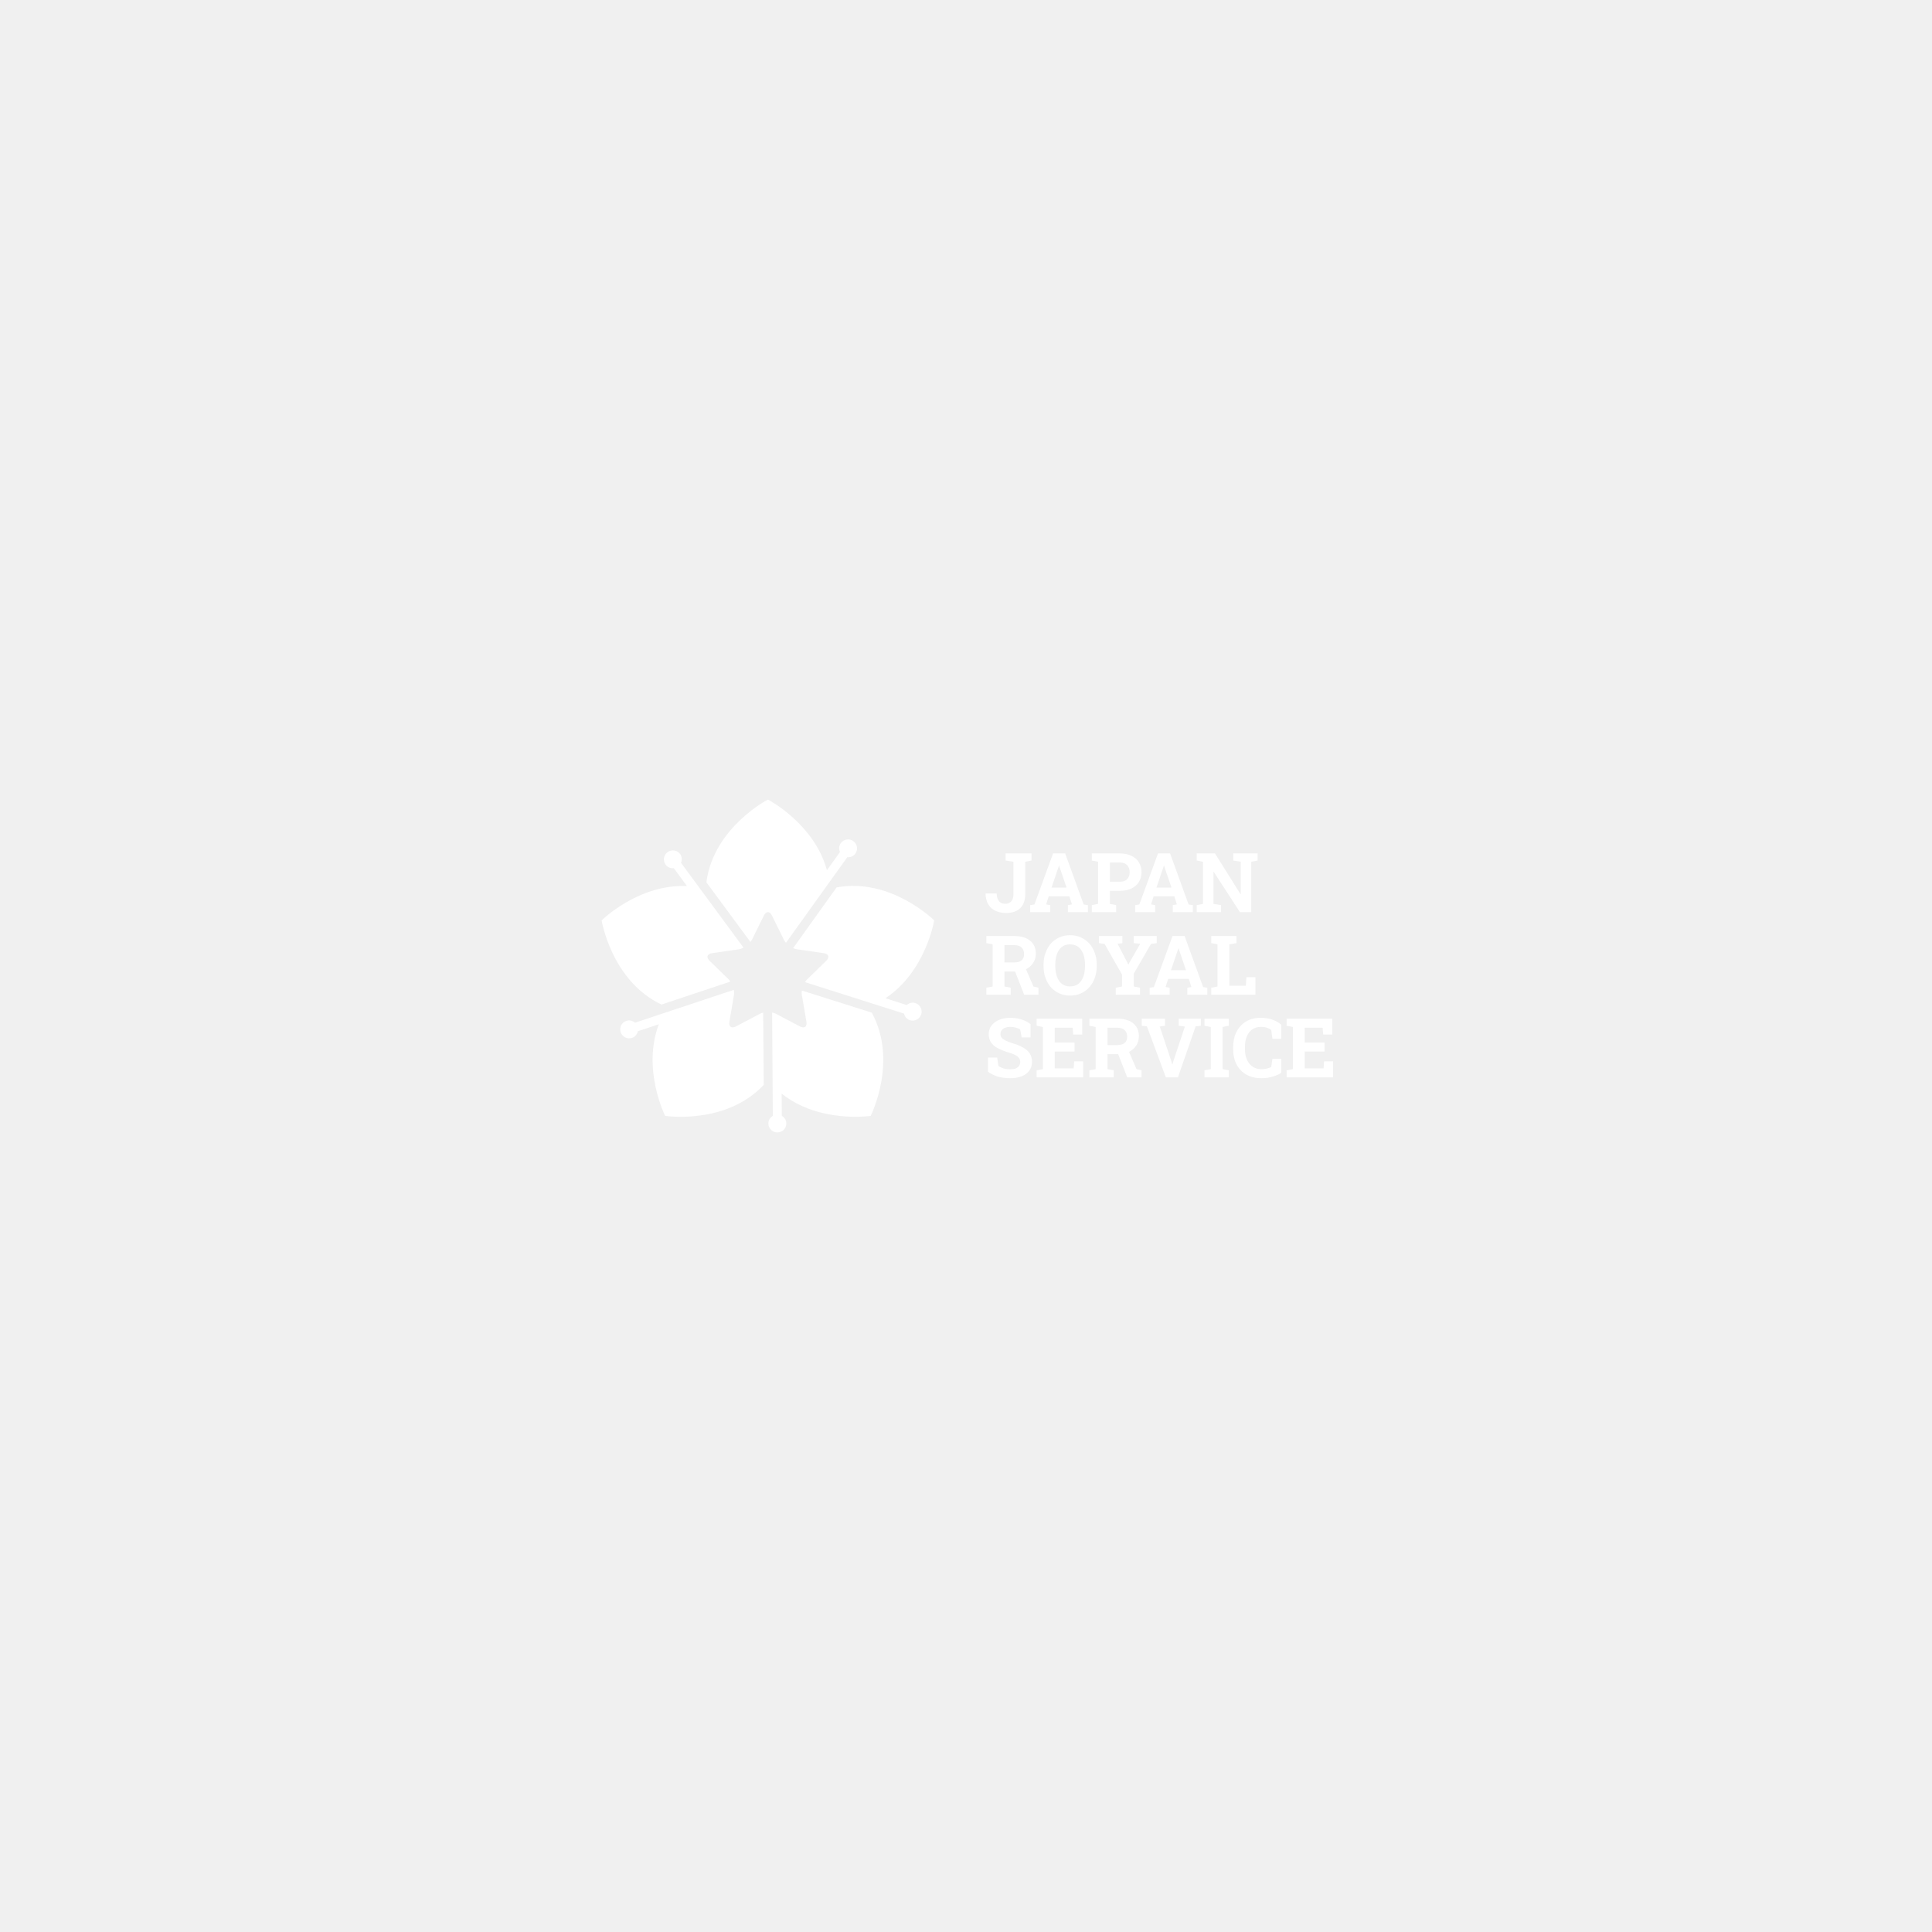
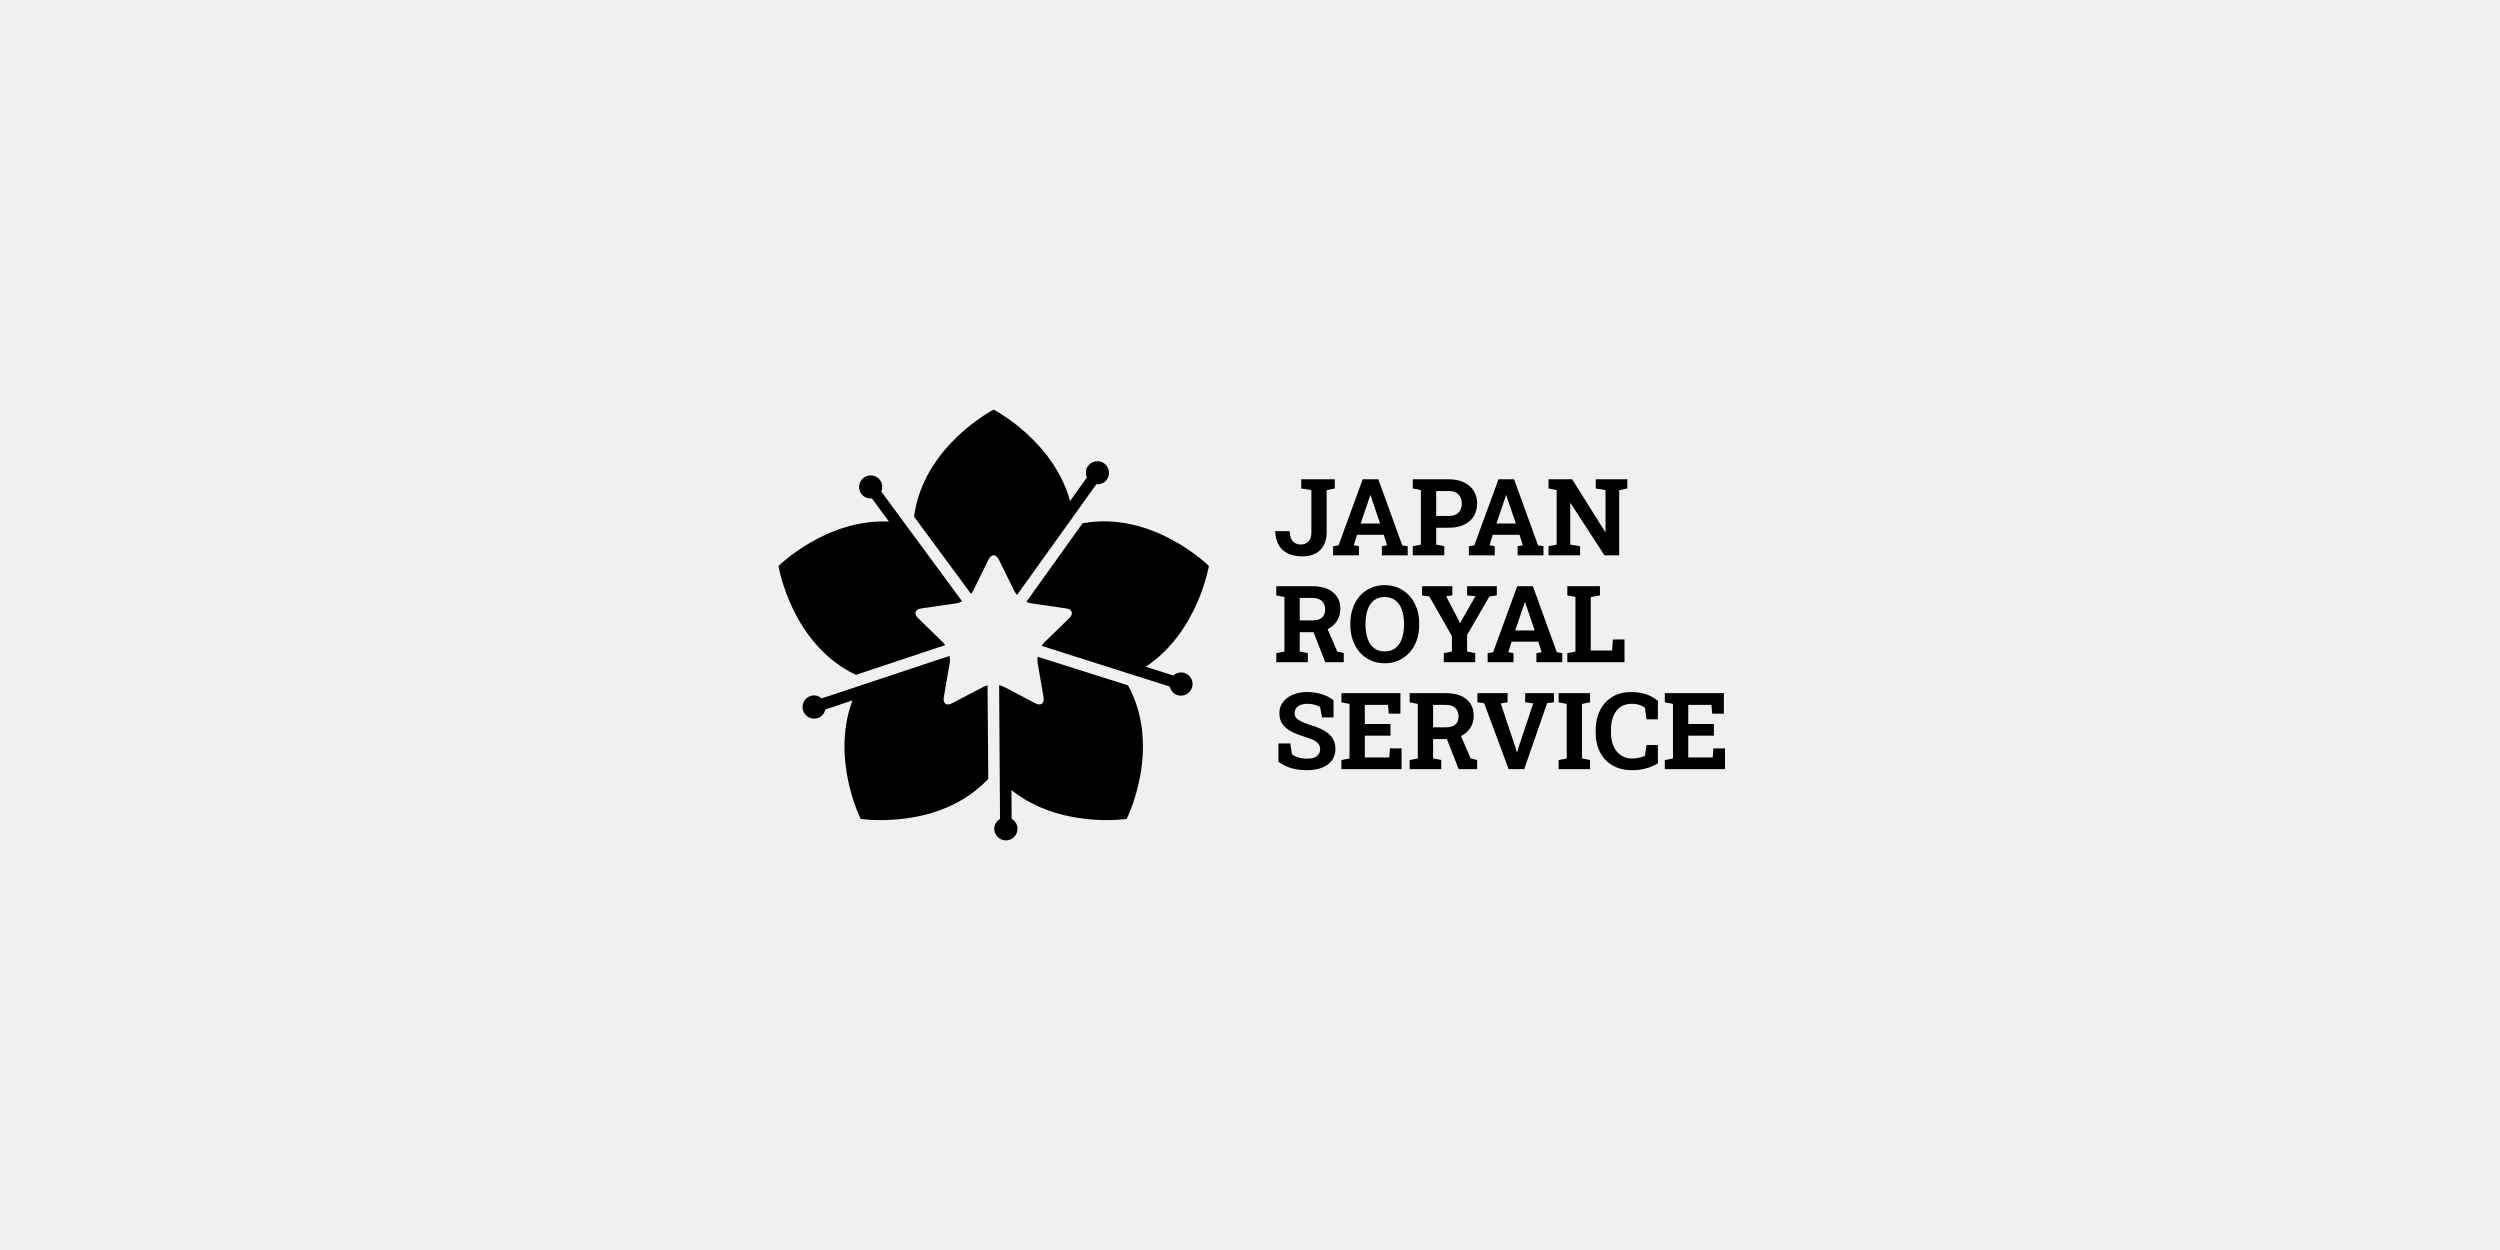
- <svg xmlns="http://www.w3.org/2000/svg" width="100%" height="100%" viewBox="0 0 600 600" version="1.1" xml:space="preserve" style="fill-rule:evenodd;clip-rule:evenodd;stroke-linejoin:round;stroke-miterlimit:2;">
-   <rect id="logo-jrs" x="0" y="0" width="600" height="600" style="fill:none;" />
-   <g id="logo-jrs1">
-     <g>
-       <g transform="matrix(0.213825,0,0,0.213825,-152.461,207.285)">
-         <g transform="matrix(119.994,0,0,119.994,2142.33,355.379)">
-           <path d="M0.27,0.01c-0.049,0 -0.093,-0.008 -0.13,-0.025c-0.037,-0.017 -0.067,-0.042 -0.088,-0.077c-0.021,-0.034 -0.033,-0.078 -0.035,-0.131l0.001,-0.003l0.134,0c0.002,0.046 0.013,0.079 0.031,0.097c0.018,0.019 0.043,0.028 0.073,0.028c0.019,0 0.037,-0.004 0.051,-0.013c0.015,-0.008 0.027,-0.021 0.036,-0.038c0.008,-0.016 0.012,-0.037 0.012,-0.061l0,-0.397l-0.095,-0.015l0,-0.086l0.314,0l0,0.086l-0.076,0.015l0,0.397c0,0.045 -0.009,0.085 -0.027,0.118c-0.017,0.034 -0.043,0.06 -0.077,0.078c-0.034,0.018 -0.075,0.027 -0.124,0.027Z" style="fill:#fff;fill-rule:nonzero;" />
+ <svg xmlns="http://www.w3.org/2000/svg" width="100%" height="100%" viewBox="0 0 600 300" version="1.1" xml:space="preserve" style="fill-rule:evenodd;clip-rule:evenodd;stroke-linejoin:round;stroke-miterlimit:2;">
+   <g transform="matrix(1,0,0,1,-3250,0)">
+     <g id="logo-jrs" transform="matrix(1,0,0,0.5,0,0)">
+       <rect x="3250" y="0" width="600" height="600" style="fill:none;" />
+       <g transform="matrix(0.378563,0,0,0.757126,2894.96,-21.4883)">
+         <g transform="matrix(0.564832,0,0,0.564832,535.127,179.703)">
+           <g transform="matrix(119.994,0,0,119.994,2142.33,355.379)">
+             <path d="M0.27,0.01C0.221,0.01 0.177,0.002 0.14,-0.015C0.103,-0.032 0.073,-0.057 0.052,-0.092C0.031,-0.126 0.019,-0.17 0.017,-0.223L0.018,-0.226L0.152,-0.226C0.154,-0.18 0.165,-0.147 0.183,-0.129C0.201,-0.11 0.226,-0.101 0.256,-0.101C0.275,-0.101 0.293,-0.105 0.307,-0.114C0.322,-0.122 0.334,-0.135 0.343,-0.152C0.351,-0.168 0.355,-0.189 0.355,-0.213L0.355,-0.61L0.26,-0.625L0.26,-0.711L0.574,-0.711L0.574,-0.625L0.498,-0.61L0.498,-0.213C0.498,-0.168 0.489,-0.128 0.471,-0.095C0.454,-0.061 0.428,-0.035 0.394,-0.017C0.36,0.001 0.319,0.01 0.27,0.01Z" style="fill-rule:nonzero;" />
+           </g>
+           <g transform="matrix(119.994,0,0,119.994,2206.9,355.379)">
+             <path d="M0.02,0L0.02,-0.085L0.071,-0.093L0.297,-0.711L0.443,-0.711L0.667,-0.093L0.718,-0.085L0.718,0L0.476,0L0.476,-0.085L0.525,-0.094L0.494,-0.192L0.244,-0.192L0.213,-0.094L0.262,-0.085L0.262,0L0.02,0ZM0.278,-0.297L0.46,-0.297L0.377,-0.541L0.371,-0.562L0.368,-0.562L0.36,-0.539L0.278,-0.297Z" style="fill-rule:nonzero;" />
+           </g>
+           <g transform="matrix(119.994,0,0,119.994,2295.49,355.379)">
+             <path d="M0.027,0L0.027,-0.085L0.103,-0.1L0.103,-0.61L0.027,-0.625L0.027,-0.711L0.366,-0.711C0.42,-0.711 0.467,-0.701 0.506,-0.682C0.546,-0.663 0.576,-0.637 0.597,-0.603C0.618,-0.569 0.629,-0.529 0.629,-0.484C0.629,-0.439 0.618,-0.399 0.597,-0.365C0.576,-0.331 0.546,-0.305 0.506,-0.286C0.467,-0.267 0.42,-0.258 0.366,-0.258L0.246,-0.258L0.246,-0.1L0.322,-0.085L0.322,0L0.027,0ZM0.246,-0.368L0.366,-0.368C0.405,-0.368 0.435,-0.378 0.456,-0.4C0.476,-0.422 0.486,-0.449 0.486,-0.483C0.486,-0.517 0.476,-0.545 0.456,-0.568C0.435,-0.59 0.405,-0.601 0.366,-0.601L0.246,-0.601L0.246,-0.368Z" style="fill-rule:nonzero;" />
+           </g>
+           <g transform="matrix(119.994,0,0,119.994,2359.29,355.379)">
+             <path d="M0.02,0L0.02,-0.085L0.071,-0.093L0.297,-0.711L0.443,-0.711L0.667,-0.093L0.718,-0.085L0.718,0L0.476,0L0.476,-0.085L0.525,-0.094L0.494,-0.192L0.244,-0.192L0.213,-0.094L0.262,-0.085L0.262,0L0.02,0ZM0.278,-0.297L0.46,-0.297L0.377,-0.541L0.371,-0.562L0.368,-0.562L0.36,-0.539L0.278,-0.297Z" style="fill-rule:nonzero;" />
+           </g>
+           <g transform="matrix(119.994,0,0,119.994,2447.88,355.379)">
+             <path d="M0.027,0L0.027,-0.085L0.103,-0.1L0.103,-0.61L0.027,-0.625L0.027,-0.711L0.248,-0.711L0.557,-0.218L0.56,-0.218L0.56,-0.61L0.469,-0.625L0.469,-0.711L0.764,-0.711L0.764,-0.625L0.688,-0.61L0.688,0L0.55,0L0.233,-0.488L0.23,-0.488L0.23,-0.1L0.322,-0.085L0.322,0L0.027,0Z" style="fill-rule:nonzero;" />
+           </g>
+           <g transform="matrix(119.994,0,0,119.994,2142.33,475.373)">
+             <path d="M0.027,0L0.027,-0.085L0.103,-0.1L0.103,-0.61L0.027,-0.625L0.027,-0.711L0.364,-0.711C0.419,-0.711 0.466,-0.702 0.505,-0.686C0.544,-0.669 0.574,-0.644 0.595,-0.613C0.616,-0.581 0.626,-0.543 0.626,-0.499C0.626,-0.457 0.616,-0.42 0.595,-0.387C0.574,-0.354 0.545,-0.328 0.508,-0.31C0.471,-0.291 0.428,-0.281 0.38,-0.281L0.246,-0.281L0.246,-0.1L0.322,-0.085L0.322,0L0.027,0ZM0.485,0L0.365,-0.307L0.494,-0.339L0.597,-0.1L0.658,-0.085L0.658,0L0.485,0ZM0.246,-0.391L0.362,-0.391C0.403,-0.391 0.434,-0.399 0.454,-0.417C0.474,-0.434 0.484,-0.459 0.484,-0.493C0.484,-0.526 0.474,-0.552 0.454,-0.572C0.434,-0.591 0.404,-0.601 0.364,-0.601L0.246,-0.601L0.246,-0.391Z" style="fill-rule:nonzero;" />
+           </g>
+           <g transform="matrix(119.994,0,0,119.994,2224.83,475.373)">
+             <path d="M0.353,0.01C0.305,0.01 0.262,0.001 0.222,-0.017C0.183,-0.035 0.149,-0.06 0.12,-0.092C0.092,-0.124 0.07,-0.163 0.055,-0.206C0.039,-0.25 0.032,-0.298 0.032,-0.35L0.032,-0.361C0.032,-0.413 0.039,-0.46 0.055,-0.504C0.07,-0.548 0.092,-0.586 0.12,-0.619C0.148,-0.651 0.182,-0.676 0.222,-0.694C0.261,-0.712 0.305,-0.721 0.353,-0.721C0.401,-0.721 0.445,-0.712 0.484,-0.694C0.524,-0.676 0.558,-0.651 0.587,-0.619C0.616,-0.586 0.638,-0.548 0.653,-0.504C0.669,-0.46 0.676,-0.413 0.676,-0.361L0.676,-0.35C0.676,-0.298 0.669,-0.25 0.653,-0.206C0.638,-0.163 0.616,-0.124 0.587,-0.092C0.558,-0.06 0.524,-0.035 0.485,-0.017C0.445,0.001 0.401,0.01 0.353,0.01ZM0.353,-0.101C0.393,-0.101 0.427,-0.111 0.454,-0.132C0.48,-0.153 0.5,-0.182 0.514,-0.219C0.527,-0.257 0.534,-0.3 0.534,-0.35L0.534,-0.362C0.534,-0.411 0.527,-0.454 0.514,-0.491C0.5,-0.529 0.48,-0.558 0.453,-0.579C0.426,-0.599 0.393,-0.61 0.353,-0.61C0.313,-0.61 0.28,-0.6 0.253,-0.579C0.227,-0.558 0.207,-0.529 0.194,-0.492C0.181,-0.455 0.174,-0.412 0.174,-0.362L0.174,-0.35C0.174,-0.3 0.181,-0.257 0.194,-0.219C0.207,-0.182 0.227,-0.153 0.254,-0.132C0.28,-0.111 0.313,-0.101 0.353,-0.101Z" style="fill-rule:nonzero;" />
+           </g>
+           <g transform="matrix(119.994,0,0,119.994,2307.03,475.373)">
+             <path d="M0.221,0L0.221,-0.085L0.297,-0.1L0.297,-0.244L0.086,-0.615L0.018,-0.625L0.018,-0.711L0.301,-0.711L0.301,-0.625L0.243,-0.617L0.361,-0.39L0.372,-0.367L0.375,-0.367L0.386,-0.389L0.517,-0.617L0.439,-0.625L0.439,-0.711L0.717,-0.711L0.717,-0.625L0.647,-0.615L0.439,-0.255L0.439,-0.1L0.515,-0.085L0.515,0L0.221,0Z" style="fill-rule:nonzero;" />
+           </g>
+           <g transform="matrix(119.994,0,0,119.994,2380.38,475.373)">
+             <path d="M0.02,0L0.02,-0.085L0.071,-0.093L0.297,-0.711L0.443,-0.711L0.667,-0.093L0.718,-0.085L0.718,0L0.476,0L0.476,-0.085L0.525,-0.094L0.494,-0.192L0.244,-0.192L0.213,-0.094L0.262,-0.085L0.262,0L0.02,0ZM0.278,-0.297L0.46,-0.297L0.377,-0.541L0.371,-0.562L0.368,-0.562L0.36,-0.539L0.278,-0.297Z" style="fill-rule:nonzero;" />
+           </g>
+           <g transform="matrix(119.994,0,0,119.994,2468.97,475.373)">
+             <path d="M0.027,0L0.027,-0.085L0.103,-0.1L0.103,-0.61L0.027,-0.625L0.027,-0.711L0.332,-0.711L0.332,-0.625L0.246,-0.61L0.246,-0.109L0.446,-0.109L0.453,-0.213L0.562,-0.213L0.562,0L0.027,0Z" style="fill-rule:nonzero;" />
+           </g>
+           <g transform="matrix(119.994,0,0,119.994,2142.33,595.367)">
+             <path d="M0.317,0.01C0.265,0.01 0.217,0.004 0.174,-0.007C0.131,-0.019 0.089,-0.039 0.047,-0.068L0.047,-0.24L0.158,-0.24L0.173,-0.139C0.188,-0.127 0.208,-0.117 0.233,-0.109C0.259,-0.101 0.287,-0.098 0.317,-0.098C0.343,-0.098 0.365,-0.101 0.383,-0.108C0.4,-0.116 0.414,-0.126 0.423,-0.139C0.432,-0.152 0.437,-0.168 0.437,-0.186C0.437,-0.202 0.433,-0.218 0.425,-0.231C0.416,-0.244 0.403,-0.256 0.384,-0.267C0.365,-0.278 0.339,-0.288 0.306,-0.298C0.25,-0.315 0.203,-0.333 0.166,-0.353C0.129,-0.372 0.102,-0.396 0.083,-0.424C0.065,-0.451 0.056,-0.484 0.056,-0.523C0.056,-0.561 0.066,-0.595 0.088,-0.625C0.109,-0.654 0.139,-0.677 0.176,-0.694C0.214,-0.711 0.258,-0.72 0.307,-0.721C0.362,-0.721 0.41,-0.715 0.452,-0.701C0.495,-0.688 0.531,-0.668 0.562,-0.644L0.562,-0.484L0.455,-0.484L0.436,-0.582C0.424,-0.589 0.407,-0.596 0.386,-0.602C0.365,-0.608 0.341,-0.611 0.314,-0.611C0.292,-0.611 0.272,-0.607 0.254,-0.601C0.237,-0.594 0.223,-0.584 0.213,-0.571C0.203,-0.558 0.198,-0.542 0.198,-0.523C0.198,-0.507 0.202,-0.494 0.211,-0.482C0.22,-0.47 0.234,-0.459 0.255,-0.448C0.276,-0.437 0.304,-0.426 0.341,-0.414C0.419,-0.392 0.479,-0.363 0.519,-0.328C0.56,-0.292 0.58,-0.245 0.58,-0.187C0.58,-0.146 0.569,-0.111 0.547,-0.082C0.526,-0.052 0.495,-0.03 0.456,-0.014C0.416,0.002 0.37,0.01 0.317,0.01Z" style="fill-rule:nonzero;" />
+           </g>
+           <g transform="matrix(119.994,0,0,119.994,2215.39,595.367)">
+             <path d="M0.027,0L0.027,-0.085L0.103,-0.1L0.103,-0.61L0.027,-0.625L0.027,-0.711L0.579,-0.711L0.579,-0.519L0.47,-0.519L0.463,-0.601L0.246,-0.601L0.246,-0.422L0.486,-0.422L0.486,-0.313L0.246,-0.313L0.246,-0.109L0.475,-0.109L0.481,-0.194L0.59,-0.194L0.59,0L0.027,0Z" style="fill-rule:nonzero;" />
+           </g>
+           <g transform="matrix(119.994,0,0,119.994,2292.03,595.367)">
+             <path d="M0.027,0L0.027,-0.085L0.103,-0.1L0.103,-0.61L0.027,-0.625L0.027,-0.711L0.364,-0.711C0.419,-0.711 0.466,-0.702 0.505,-0.686C0.544,-0.669 0.574,-0.644 0.595,-0.613C0.616,-0.581 0.626,-0.543 0.626,-0.499C0.626,-0.457 0.616,-0.42 0.595,-0.387C0.574,-0.354 0.545,-0.328 0.508,-0.31C0.471,-0.291 0.428,-0.281 0.38,-0.281L0.246,-0.281L0.246,-0.1L0.322,-0.085L0.322,0L0.027,0ZM0.485,0L0.365,-0.307L0.494,-0.339L0.597,-0.1L0.658,-0.085L0.658,0L0.485,0ZM0.246,-0.391L0.362,-0.391C0.403,-0.391 0.434,-0.399 0.454,-0.417C0.474,-0.434 0.484,-0.459 0.484,-0.493C0.484,-0.526 0.474,-0.552 0.454,-0.572C0.434,-0.591 0.404,-0.601 0.364,-0.601L0.246,-0.601L0.246,-0.391Z" style="fill-rule:nonzero;" />
+           </g>
+           <g transform="matrix(119.994,0,0,119.994,2369.25,595.367)">
+             <path d="M0.309,0L0.08,-0.617L0.017,-0.625L0.017,-0.711L0.299,-0.711L0.299,-0.625L0.235,-0.615L0.375,-0.196L0.386,-0.157L0.389,-0.157L0.399,-0.195L0.539,-0.615L0.464,-0.625L0.464,-0.711L0.733,-0.711L0.733,-0.625L0.669,-0.617L0.455,0L0.309,0Z" style="fill-rule:nonzero;" />
+           </g>
+           <g transform="matrix(119.994,0,0,119.994,2459.19,595.367)">
+             <path d="M0.027,0L0.027,-0.085L0.103,-0.1L0.103,-0.61L0.027,-0.625L0.027,-0.711L0.321,-0.711L0.321,-0.625L0.246,-0.61L0.246,-0.1L0.321,-0.085L0.321,0L0.027,0Z" style="fill-rule:nonzero;" />
+           </g>
+           <g transform="matrix(119.994,0,0,119.994,2501.02,595.367)">
+             <path d="M0.366,0.01C0.297,0.01 0.237,-0.004 0.186,-0.033C0.134,-0.062 0.095,-0.103 0.067,-0.156C0.039,-0.208 0.025,-0.271 0.025,-0.343L0.025,-0.367C0.025,-0.436 0.039,-0.497 0.066,-0.551C0.093,-0.604 0.131,-0.646 0.181,-0.676C0.23,-0.706 0.29,-0.721 0.358,-0.721C0.407,-0.721 0.452,-0.714 0.494,-0.701C0.536,-0.687 0.574,-0.666 0.607,-0.638L0.607,-0.466L0.501,-0.466L0.486,-0.574C0.476,-0.582 0.464,-0.589 0.451,-0.594C0.438,-0.6 0.425,-0.604 0.41,-0.607C0.395,-0.61 0.379,-0.611 0.362,-0.611C0.321,-0.611 0.287,-0.601 0.258,-0.582C0.229,-0.562 0.207,-0.534 0.191,-0.497C0.176,-0.461 0.168,-0.418 0.168,-0.368L0.168,-0.343C0.168,-0.293 0.176,-0.25 0.192,-0.214C0.209,-0.177 0.232,-0.149 0.262,-0.129C0.292,-0.109 0.327,-0.099 0.368,-0.099C0.389,-0.099 0.409,-0.101 0.43,-0.106C0.451,-0.111 0.469,-0.117 0.486,-0.125L0.501,-0.225L0.607,-0.225L0.607,-0.055C0.579,-0.036 0.545,-0.021 0.503,-0.009C0.462,0.004 0.416,0.01 0.366,0.01Z" style="fill-rule:nonzero;" />
+           </g>
+           <g transform="matrix(119.994,0,0,119.994,2578.42,595.367)">
+             <path d="M0.027,0L0.027,-0.085L0.103,-0.1L0.103,-0.61L0.027,-0.625L0.027,-0.711L0.579,-0.711L0.579,-0.519L0.47,-0.519L0.463,-0.601L0.246,-0.601L0.246,-0.422L0.486,-0.422L0.486,-0.313L0.246,-0.313L0.246,-0.109L0.475,-0.109L0.481,-0.194L0.59,-0.194L0.59,0L0.027,0Z" style="fill-rule:nonzero;" />
+           </g>
        </g>
-         <g transform="matrix(119.994,0,0,119.994,2206.9,355.379)">
-           <path d="M0.02,0l0,-0.085l0.051,-0.008l0.226,-0.618l0.146,0l0.224,0.618l0.051,0.008l0,0.085l-0.242,0l0,-0.085l0.049,-0.009l-0.031,-0.098l-0.25,0l-0.031,0.098l0.049,0.009l0,0.085l-0.242,0Zm0.258,-0.297l0.182,0l-0.083,-0.244l-0.006,-0.021l-0.003,0l-0.008,0.023l-0.082,0.242Z" style="fill:#fff;fill-rule:nonzero;" />
+         <g transform="matrix(0.903228,0,0,0.903228,7.73617,287.928)">
+           <g transform="matrix(4.16667,0,0,4.16667,1575.49,-173.762)">
+             <path d="M32.92,72.335L35.552,67.001C36.029,66.035 36.809,66.035 37.286,67.001L39.919,72.335C40.025,72.549 40.181,72.76 40.356,72.962L53.723,54.306C54.385,54.364 55.058,54.116 55.477,53.54C56.113,52.665 55.919,51.44 55.044,50.805C54.169,50.169 52.944,50.363 52.309,51.238C51.884,51.822 51.861,52.55 52.131,53.168L49.285,57.139C46.508,46.959 36.419,41.741 36.419,41.741C36.419,41.741 24.563,47.852 23.008,59.774L32.609,72.783C32.721,72.634 32.844,72.488 32.92,72.335Z" style="fill-rule:nonzero;" />
+           </g>
+           <g transform="matrix(4.16667,0,0,4.16667,1575.49,-72.5958)">
+             <path d="M13.217,62.144L28.248,57.137C28.151,57.003 28.062,56.855 27.953,56.748L23.694,52.596C22.922,51.845 23.163,51.102 24.229,50.947L30.115,50.093C30.437,50.046 30.772,49.913 31.102,49.748L17.479,31.253C17.736,30.64 17.71,29.924 17.291,29.348C16.656,28.473 15.431,28.279 14.556,28.915C13.681,29.552 13.487,30.775 14.123,31.651C14.547,32.235 15.233,32.483 15.903,32.416L18.778,36.319C8.244,35.821 0.17,43.798 0.17,43.798C0.17,43.798 2.323,56.996 13.217,62.144Z" style="fill-rule:nonzero;" />
+           </g>
+           <g transform="matrix(4.16667,0,0,4.16667,1575.49,164.762)">
+             <path d="M34.686,7.193L29.421,9.961C28.468,10.462 27.837,10.004 28.018,8.942L29.025,3.079C29.082,2.743 29.053,2.364 28.99,1.98L7.445,9.138C6.943,8.703 6.253,8.506 5.575,8.727C4.547,9.061 3.984,10.166 4.318,11.195C4.653,12.223 5.757,12.787 6.786,12.452C7.472,12.229 7.92,11.654 8.064,10.997L12.638,9.476C8.938,19.329 14.016,29.446 14.016,29.446C14.016,29.446 27.245,31.477 35.507,22.695L35.389,6.948C35.137,7.009 34.893,7.084 34.686,7.193Z" style="fill-rule:nonzero;" />
+           </g>
+           <g transform="matrix(4.16667,0,0,4.16667,1575.49,171.958)">
+             <path d="M43.818,0.398C43.775,0.733 43.764,1.059 43.815,1.352L44.82,7.215C45.002,8.277 44.371,8.735 43.418,8.234L38.153,5.466C37.914,5.34 37.637,5.246 37.341,5.184L37.489,27.723C36.921,28.066 36.521,28.661 36.521,29.374C36.521,30.455 37.398,31.332 38.479,31.332C39.56,31.332 40.437,30.455 40.437,29.374C40.437,28.652 40.028,28.048 39.447,27.708L39.416,22.866C47.64,29.421 58.823,27.719 58.823,27.719C58.823,27.719 64.832,15.789 59.061,5.225L43.818,0.398Z" style="fill-rule:nonzero;" />
+           </g>
+           <g transform="matrix(4.16667,0,0,4.16667,1575.49,-31.4375)">
+             <path d="M68.572,51.947C67.886,51.723 67.185,51.926 66.682,52.374L62.029,50.895C70.828,45.103 72.67,33.92 72.67,33.92C72.67,33.92 63.2,24.539 51.386,26.735L41.921,39.971C42.191,40.091 42.463,40.177 42.723,40.215L48.61,41.069C49.676,41.224 49.917,41.967 49.146,42.718L44.886,46.87C44.742,47.011 44.62,47.197 44.498,47.381L66.091,54.24C66.241,54.887 66.685,55.452 67.362,55.672C68.391,56.006 69.496,55.443 69.83,54.415C70.164,53.386 69.601,52.281 68.572,51.947Z" style="fill-rule:nonzero;" />
+           </g>
        </g>
-         <g transform="matrix(119.994,0,0,119.994,2295.49,355.379)">
-           <path d="M0.027,0l0,-0.085l0.076,-0.015l0,-0.51l-0.076,-0.015l0,-0.086l0.339,0c0.054,0 0.101,0.01 0.14,0.029c0.04,0.019 0.07,0.045 0.091,0.079c0.021,0.034 0.032,0.074 0.032,0.119c0,0.045 -0.011,0.085 -0.032,0.119c-0.021,0.034 -0.051,0.06 -0.091,0.079c-0.039,0.019 -0.086,0.028 -0.14,0.028l-0.12,0l0,0.158l0.076,0.015l0,0.085l-0.295,0Zm0.219,-0.368l0.12,0c0.039,0 0.069,-0.01 0.09,-0.032c0.02,-0.022 0.03,-0.049 0.03,-0.083c0,-0.034 -0.01,-0.062 -0.03,-0.085c-0.021,-0.022 -0.051,-0.033 -0.09,-0.033l-0.12,0l0,0.233Z" style="fill:#fff;fill-rule:nonzero;" />
-         </g>
-         <g transform="matrix(119.994,0,0,119.994,2359.29,355.379)">
-           <path d="M0.02,0l0,-0.085l0.051,-0.008l0.226,-0.618l0.146,0l0.224,0.618l0.051,0.008l0,0.085l-0.242,0l0,-0.085l0.049,-0.009l-0.031,-0.098l-0.25,0l-0.031,0.098l0.049,0.009l0,0.085l-0.242,0Zm0.258,-0.297l0.182,0l-0.083,-0.244l-0.006,-0.021l-0.003,0l-0.008,0.023l-0.082,0.242Z" style="fill:#fff;fill-rule:nonzero;" />
-         </g>
-         <g transform="matrix(119.994,0,0,119.994,2447.88,355.379)">
-           <path d="M0.027,0l0,-0.085l0.076,-0.015l0,-0.51l-0.076,-0.015l0,-0.086l0.221,0l0.309,0.493l0.003,0l0,-0.392l-0.091,-0.015l0,-0.086l0.295,0l0,0.086l-0.077,0.015l0,0.61l-0.137,0l-0.317,-0.488l-0.003,0l0,0.388l0.092,0.015l0,0.085l-0.295,0Z" style="fill:#fff;fill-rule:nonzero;" />
-         </g>
-         <g transform="matrix(119.994,0,0,119.994,2142.33,475.373)">
-           <path d="M0.027,0l0,-0.085l0.076,-0.015l0,-0.51l-0.076,-0.015l0,-0.086l0.337,0c0.055,0 0.102,0.009 0.141,0.025c0.039,0.017 0.069,0.042 0.09,0.073c0.021,0.032 0.031,0.07 0.031,0.114c0,0.042 -0.01,0.079 -0.031,0.112c-0.021,0.033 -0.05,0.059 -0.087,0.077c-0.037,0.019 -0.08,0.029 -0.128,0.029l-0.134,0l0,0.181l0.076,0.015l0,0.085l-0.295,0Zm0.458,0l-0.12,-0.307l0.129,-0.032l0.103,0.239l0.061,0.015l0,0.085l-0.173,0Zm-0.239,-0.391l0.116,0c0.041,0 0.072,-0.008 0.092,-0.026c0.02,-0.017 0.03,-0.042 0.03,-0.076c0,-0.033 -0.01,-0.059 -0.03,-0.079c-0.02,-0.019 -0.05,-0.029 -0.09,-0.029l-0.118,0l0,0.21Z" style="fill:#fff;fill-rule:nonzero;" />
-         </g>
-         <g transform="matrix(119.994,0,0,119.994,2224.83,475.373)">
-           <path d="M0.353,0.01c-0.048,0 -0.091,-0.009 -0.131,-0.027c-0.039,-0.018 -0.073,-0.043 -0.102,-0.075c-0.028,-0.032 -0.05,-0.071 -0.065,-0.114c-0.016,-0.044 -0.023,-0.092 -0.023,-0.144l0,-0.011c0,-0.052 0.007,-0.099 0.023,-0.143c0.015,-0.044 0.037,-0.082 0.065,-0.115c0.028,-0.032 0.062,-0.057 0.102,-0.075c0.039,-0.018 0.083,-0.027 0.131,-0.027c0.048,0 0.092,0.009 0.131,0.027c0.04,0.018 0.074,0.043 0.103,0.075c0.029,0.033 0.051,0.071 0.066,0.115c0.016,0.044 0.023,0.091 0.023,0.143l0,0.011c0,0.052 -0.007,0.1 -0.023,0.144c-0.015,0.043 -0.037,0.082 -0.066,0.114c-0.029,0.032 -0.063,0.057 -0.102,0.075c-0.04,0.018 -0.084,0.027 -0.132,0.027Zm0,-0.111c0.04,0 0.074,-0.01 0.101,-0.031c0.026,-0.021 0.046,-0.05 0.06,-0.087c0.013,-0.038 0.02,-0.081 0.02,-0.131l0,-0.012c0,-0.049 -0.007,-0.092 -0.02,-0.129c-0.014,-0.038 -0.034,-0.067 -0.061,-0.088c-0.027,-0.02 -0.06,-0.031 -0.1,-0.031c-0.04,0 -0.073,0.01 -0.1,0.031c-0.026,0.021 -0.046,0.05 -0.059,0.087c-0.013,0.037 -0.02,0.08 -0.02,0.13l0,0.012c0,0.05 0.007,0.093 0.02,0.131c0.013,0.037 0.033,0.066 0.06,0.087c0.026,0.021 0.059,0.031 0.099,0.031Z" style="fill:#fff;fill-rule:nonzero;" />
-         </g>
-         <g transform="matrix(119.994,0,0,119.994,2307.03,475.373)">
-           <path d="M0.221,0l0,-0.085l0.076,-0.015l0,-0.144l-0.211,-0.371l-0.068,-0.01l0,-0.086l0.283,0l0,0.086l-0.058,0.008l0.118,0.227l0.011,0.023l0.003,0l0.011,-0.022l0.131,-0.228l-0.078,-0.008l0,-0.086l0.278,0l0,0.086l-0.07,0.01l-0.208,0.36l0,0.155l0.076,0.015l0,0.085l-0.294,0Z" style="fill:#fff;fill-rule:nonzero;" />
-         </g>
-         <g transform="matrix(119.994,0,0,119.994,2380.38,475.373)">
-           <path d="M0.02,0l0,-0.085l0.051,-0.008l0.226,-0.618l0.146,0l0.224,0.618l0.051,0.008l0,0.085l-0.242,0l0,-0.085l0.049,-0.009l-0.031,-0.098l-0.25,0l-0.031,0.098l0.049,0.009l0,0.085l-0.242,0Zm0.258,-0.297l0.182,0l-0.083,-0.244l-0.006,-0.021l-0.003,0l-0.008,0.023l-0.082,0.242Z" style="fill:#fff;fill-rule:nonzero;" />
-         </g>
-         <g transform="matrix(119.994,0,0,119.994,2468.97,475.373)">
-           <path d="M0.027,0l0,-0.085l0.076,-0.015l0,-0.51l-0.076,-0.015l0,-0.086l0.305,0l0,0.086l-0.086,0.015l0,0.501l0.2,0l0.007,-0.104l0.109,0l0,0.213l-0.535,0Z" style="fill:#fff;fill-rule:nonzero;" />
-         </g>
-         <g transform="matrix(119.994,0,0,119.994,2142.33,595.367)">
-           <path d="M0.317,0.01c-0.052,0 -0.1,-0.006 -0.143,-0.017c-0.043,-0.012 -0.085,-0.032 -0.127,-0.061l0,-0.172l0.111,0l0.015,0.101c0.015,0.012 0.035,0.022 0.06,0.03c0.026,0.008 0.054,0.011 0.084,0.011c0.026,0 0.048,-0.003 0.066,-0.01c0.017,-0.008 0.031,-0.018 0.04,-0.031c0.009,-0.013 0.014,-0.029 0.014,-0.047c0,-0.016 -0.004,-0.032 -0.012,-0.045c-0.009,-0.013 -0.022,-0.025 -0.041,-0.036c-0.019,-0.011 -0.045,-0.021 -0.078,-0.031c-0.056,-0.017 -0.103,-0.035 -0.14,-0.055c-0.037,-0.019 -0.064,-0.043 -0.083,-0.071c-0.018,-0.027 -0.027,-0.06 -0.027,-0.099c0,-0.038 0.01,-0.072 0.032,-0.102c0.021,-0.029 0.051,-0.052 0.088,-0.069c0.038,-0.017 0.082,-0.026 0.131,-0.027c0.055,0 0.103,0.006 0.145,0.02c0.043,0.013 0.079,0.033 0.11,0.057l0,0.16l-0.107,0l-0.019,-0.098c-0.012,-0.007 -0.029,-0.014 -0.05,-0.02c-0.021,-0.006 -0.045,-0.009 -0.072,-0.009c-0.022,0 -0.042,0.004 -0.06,0.01c-0.017,0.007 -0.031,0.017 -0.041,0.03c-0.01,0.013 -0.015,0.029 -0.015,0.048c0,0.016 0.004,0.029 0.013,0.041c0.009,0.012 0.023,0.023 0.044,0.034c0.021,0.011 0.049,0.022 0.086,0.034c0.078,0.022 0.138,0.051 0.178,0.086c0.041,0.036 0.061,0.083 0.061,0.141c0,0.041 -0.011,0.076 -0.033,0.105c-0.021,0.03 -0.052,0.052 -0.091,0.068c-0.04,0.016 -0.086,0.024 -0.139,0.024Z" style="fill:#fff;fill-rule:nonzero;" />
-         </g>
-         <g transform="matrix(119.994,0,0,119.994,2215.39,595.367)">
-           <path d="M0.027,0l0,-0.085l0.076,-0.015l0,-0.51l-0.076,-0.015l0,-0.086l0.552,0l0,0.192l-0.109,0l-0.007,-0.082l-0.217,0l0,0.179l0.24,0l0,0.109l-0.24,0l0,0.204l0.229,0l0.006,-0.085l0.109,0l0,0.194l-0.563,0Z" style="fill:#fff;fill-rule:nonzero;" />
-         </g>
-         <g transform="matrix(119.994,0,0,119.994,2292.03,595.367)">
-           <path d="M0.027,0l0,-0.085l0.076,-0.015l0,-0.51l-0.076,-0.015l0,-0.086l0.337,0c0.055,0 0.102,0.009 0.141,0.025c0.039,0.017 0.069,0.042 0.09,0.073c0.021,0.032 0.031,0.07 0.031,0.114c0,0.042 -0.01,0.079 -0.031,0.112c-0.021,0.033 -0.05,0.059 -0.087,0.077c-0.037,0.019 -0.08,0.029 -0.128,0.029l-0.134,0l0,0.181l0.076,0.015l0,0.085l-0.295,0Zm0.458,0l-0.12,-0.307l0.129,-0.032l0.103,0.239l0.061,0.015l0,0.085l-0.173,0Zm-0.239,-0.391l0.116,0c0.041,0 0.072,-0.008 0.092,-0.026c0.02,-0.017 0.03,-0.042 0.03,-0.076c0,-0.033 -0.01,-0.059 -0.03,-0.079c-0.02,-0.019 -0.05,-0.029 -0.09,-0.029l-0.118,0l0,0.21Z" style="fill:#fff;fill-rule:nonzero;" />
-         </g>
-         <g transform="matrix(119.994,0,0,119.994,2369.25,595.367)">
-           <path d="M0.309,0l-0.229,-0.617l-0.063,-0.008l0,-0.086l0.282,0l0,0.086l-0.064,0.01l0.14,0.419l0.011,0.039l0.003,0l0.01,-0.038l0.14,-0.42l-0.075,-0.01l0,-0.086l0.269,0l0,0.086l-0.064,0.008l-0.214,0.617l-0.146,0Z" style="fill:#fff;fill-rule:nonzero;" />
-         </g>
-         <g transform="matrix(119.994,0,0,119.994,2459.19,595.367)">
-           <path d="M0.027,0l0,-0.085l0.076,-0.015l0,-0.51l-0.076,-0.015l0,-0.086l0.294,0l0,0.086l-0.075,0.015l0,0.51l0.075,0.015l0,0.085l-0.294,0Z" style="fill:#fff;fill-rule:nonzero;" />
-         </g>
-         <g transform="matrix(119.994,0,0,119.994,2501.02,595.367)">
-           <path d="M0.366,0.01c-0.069,0 -0.129,-0.014 -0.18,-0.043c-0.052,-0.029 -0.091,-0.07 -0.119,-0.123c-0.028,-0.052 -0.042,-0.115 -0.042,-0.187l0,-0.024c0,-0.069 0.014,-0.13 0.041,-0.184c0.027,-0.053 0.065,-0.095 0.115,-0.125c0.049,-0.03 0.109,-0.045 0.177,-0.045c0.049,0 0.094,0.007 0.136,0.02c0.042,0.014 0.08,0.035 0.113,0.063l0,0.172l-0.106,0l-0.015,-0.108c-0.01,-0.008 -0.022,-0.015 -0.035,-0.02c-0.013,-0.006 -0.026,-0.01 -0.041,-0.013c-0.015,-0.003 -0.031,-0.004 -0.048,-0.004c-0.041,0 -0.075,0.01 -0.104,0.029c-0.029,0.02 -0.051,0.048 -0.067,0.085c-0.015,0.036 -0.023,0.079 -0.023,0.129l0,0.025c0,0.05 0.008,0.093 0.024,0.129c0.017,0.037 0.04,0.065 0.07,0.085c0.03,0.02 0.065,0.03 0.106,0.03c0.021,0 0.041,-0.002 0.062,-0.007c0.021,-0.005 0.039,-0.011 0.056,-0.019l0.015,-0.1l0.106,0l0,0.17c-0.028,0.019 -0.062,0.034 -0.104,0.046c-0.041,0.013 -0.087,0.019 -0.137,0.019Z" style="fill:#fff;fill-rule:nonzero;" />
-         </g>
-         <g transform="matrix(119.994,0,0,119.994,2578.42,595.367)">
-           <path d="M0.027,0l0,-0.085l0.076,-0.015l0,-0.51l-0.076,-0.015l0,-0.086l0.552,0l0,0.192l-0.109,0l-0.007,-0.082l-0.217,0l0,0.179l0.24,0l0,0.109l-0.24,0l0,0.204l0.229,0l0.006,-0.085l0.109,0l0,0.194l-0.563,0Z" style="fill:#fff;fill-rule:nonzero;" />
-         </g>
-       </g>
-       <g>
-         <path d="M233.496,291.896l3.749,-7.599c0.68,-1.376 1.791,-1.376 2.471,0l3.751,7.599c0.151,0.305 0.373,0.606 0.623,0.894l19.044,-26.58c0.943,0.083 1.902,-0.27 2.499,-1.091c0.906,-1.247 0.629,-2.992 -0.617,-3.897c-1.247,-0.906 -2.992,-0.629 -3.897,0.617c-0.605,0.832 -0.638,1.87 -0.253,2.75l-4.055,5.658c-3.957,-14.504 -18.33,-21.938 -18.33,-21.938c0,0 -16.892,8.706 -19.107,25.692l13.678,18.534c0.16,-0.213 0.335,-0.421 0.444,-0.639Z" style="fill:#fff;fill-rule:nonzero;" />
-         <path d="M205.425,311.969l21.414,-7.134c-0.138,-0.19 -0.265,-0.401 -0.42,-0.554l-6.068,-5.915c-1.1,-1.07 -0.756,-2.129 0.762,-2.349l8.386,-1.217c0.459,-0.067 0.936,-0.257 1.406,-0.492l-19.408,-26.35c0.366,-0.873 0.329,-1.893 -0.268,-2.714c-0.905,-1.246 -2.65,-1.523 -3.897,-0.617c-1.246,0.908 -1.523,2.65 -0.617,3.898c0.605,0.833 1.582,1.186 2.536,1.09l4.096,5.561c-15.007,-0.71 -26.51,10.655 -26.51,10.655c0,0 3.067,18.804 18.588,26.138Z" style="fill:#fff;fill-rule:nonzero;" />
-         <path d="M236.012,314.84l-7.501,3.943c-1.358,0.714 -2.257,0.062 -1.999,-1.452l1.434,-8.353c0.082,-0.478 0.04,-1.018 -0.05,-1.565l-30.695,10.198c-0.715,-0.62 -1.698,-0.901 -2.664,-0.586c-1.465,0.476 -2.267,2.05 -1.791,3.516c0.478,1.465 2.05,2.268 3.516,1.791c0.978,-0.318 1.616,-1.137 1.821,-2.073l6.517,-2.167c-5.272,14.038 1.963,28.452 1.963,28.452c0,0 18.847,2.893 30.618,-9.619l-0.168,-22.434c-0.359,0.087 -0.706,0.193 -1.001,0.349Z" style="fill:#fff;fill-rule:nonzero;" />
-         <path d="M249.022,307.619c-0.061,0.478 -0.077,0.942 -0.004,1.359l1.432,8.353c0.259,1.514 -0.64,2.166 -1.998,1.452l-7.501,-3.943c-0.34,-0.18 -0.735,-0.314 -1.157,-0.402l0.211,32.111c-0.809,0.489 -1.379,1.337 -1.379,2.352c0,1.541 1.249,2.79 2.789,2.79c1.541,0 2.79,-1.249 2.79,-2.79c0,-1.028 -0.583,-1.889 -1.41,-2.373l-0.045,-6.898c11.717,9.338 27.65,6.914 27.65,6.914c0,0 8.561,-16.997 0.339,-32.048l-21.717,-6.877Z" style="fill:#fff;fill-rule:nonzero;" />
-         <path d="M284.289,311.514c-0.977,-0.319 -1.976,-0.029 -2.693,0.609l-6.629,-2.107c12.536,-8.252 15.16,-24.185 15.16,-24.185c0,0 -13.491,-13.365 -30.323,-10.236l-13.485,18.857c0.385,0.171 0.772,0.294 1.143,0.348l8.387,1.217c1.519,0.22 1.862,1.279 0.764,2.349l-6.069,5.915c-0.206,0.201 -0.379,0.466 -0.553,0.728l30.763,9.772c0.214,0.922 0.847,1.727 1.811,2.04c1.466,0.476 3.04,-0.326 3.516,-1.79c0.476,-1.466 -0.326,-3.041 -1.792,-3.517Z" style="fill:#fff;fill-rule:nonzero;" />
      </g>
    </g>
  </g>
</svg>
